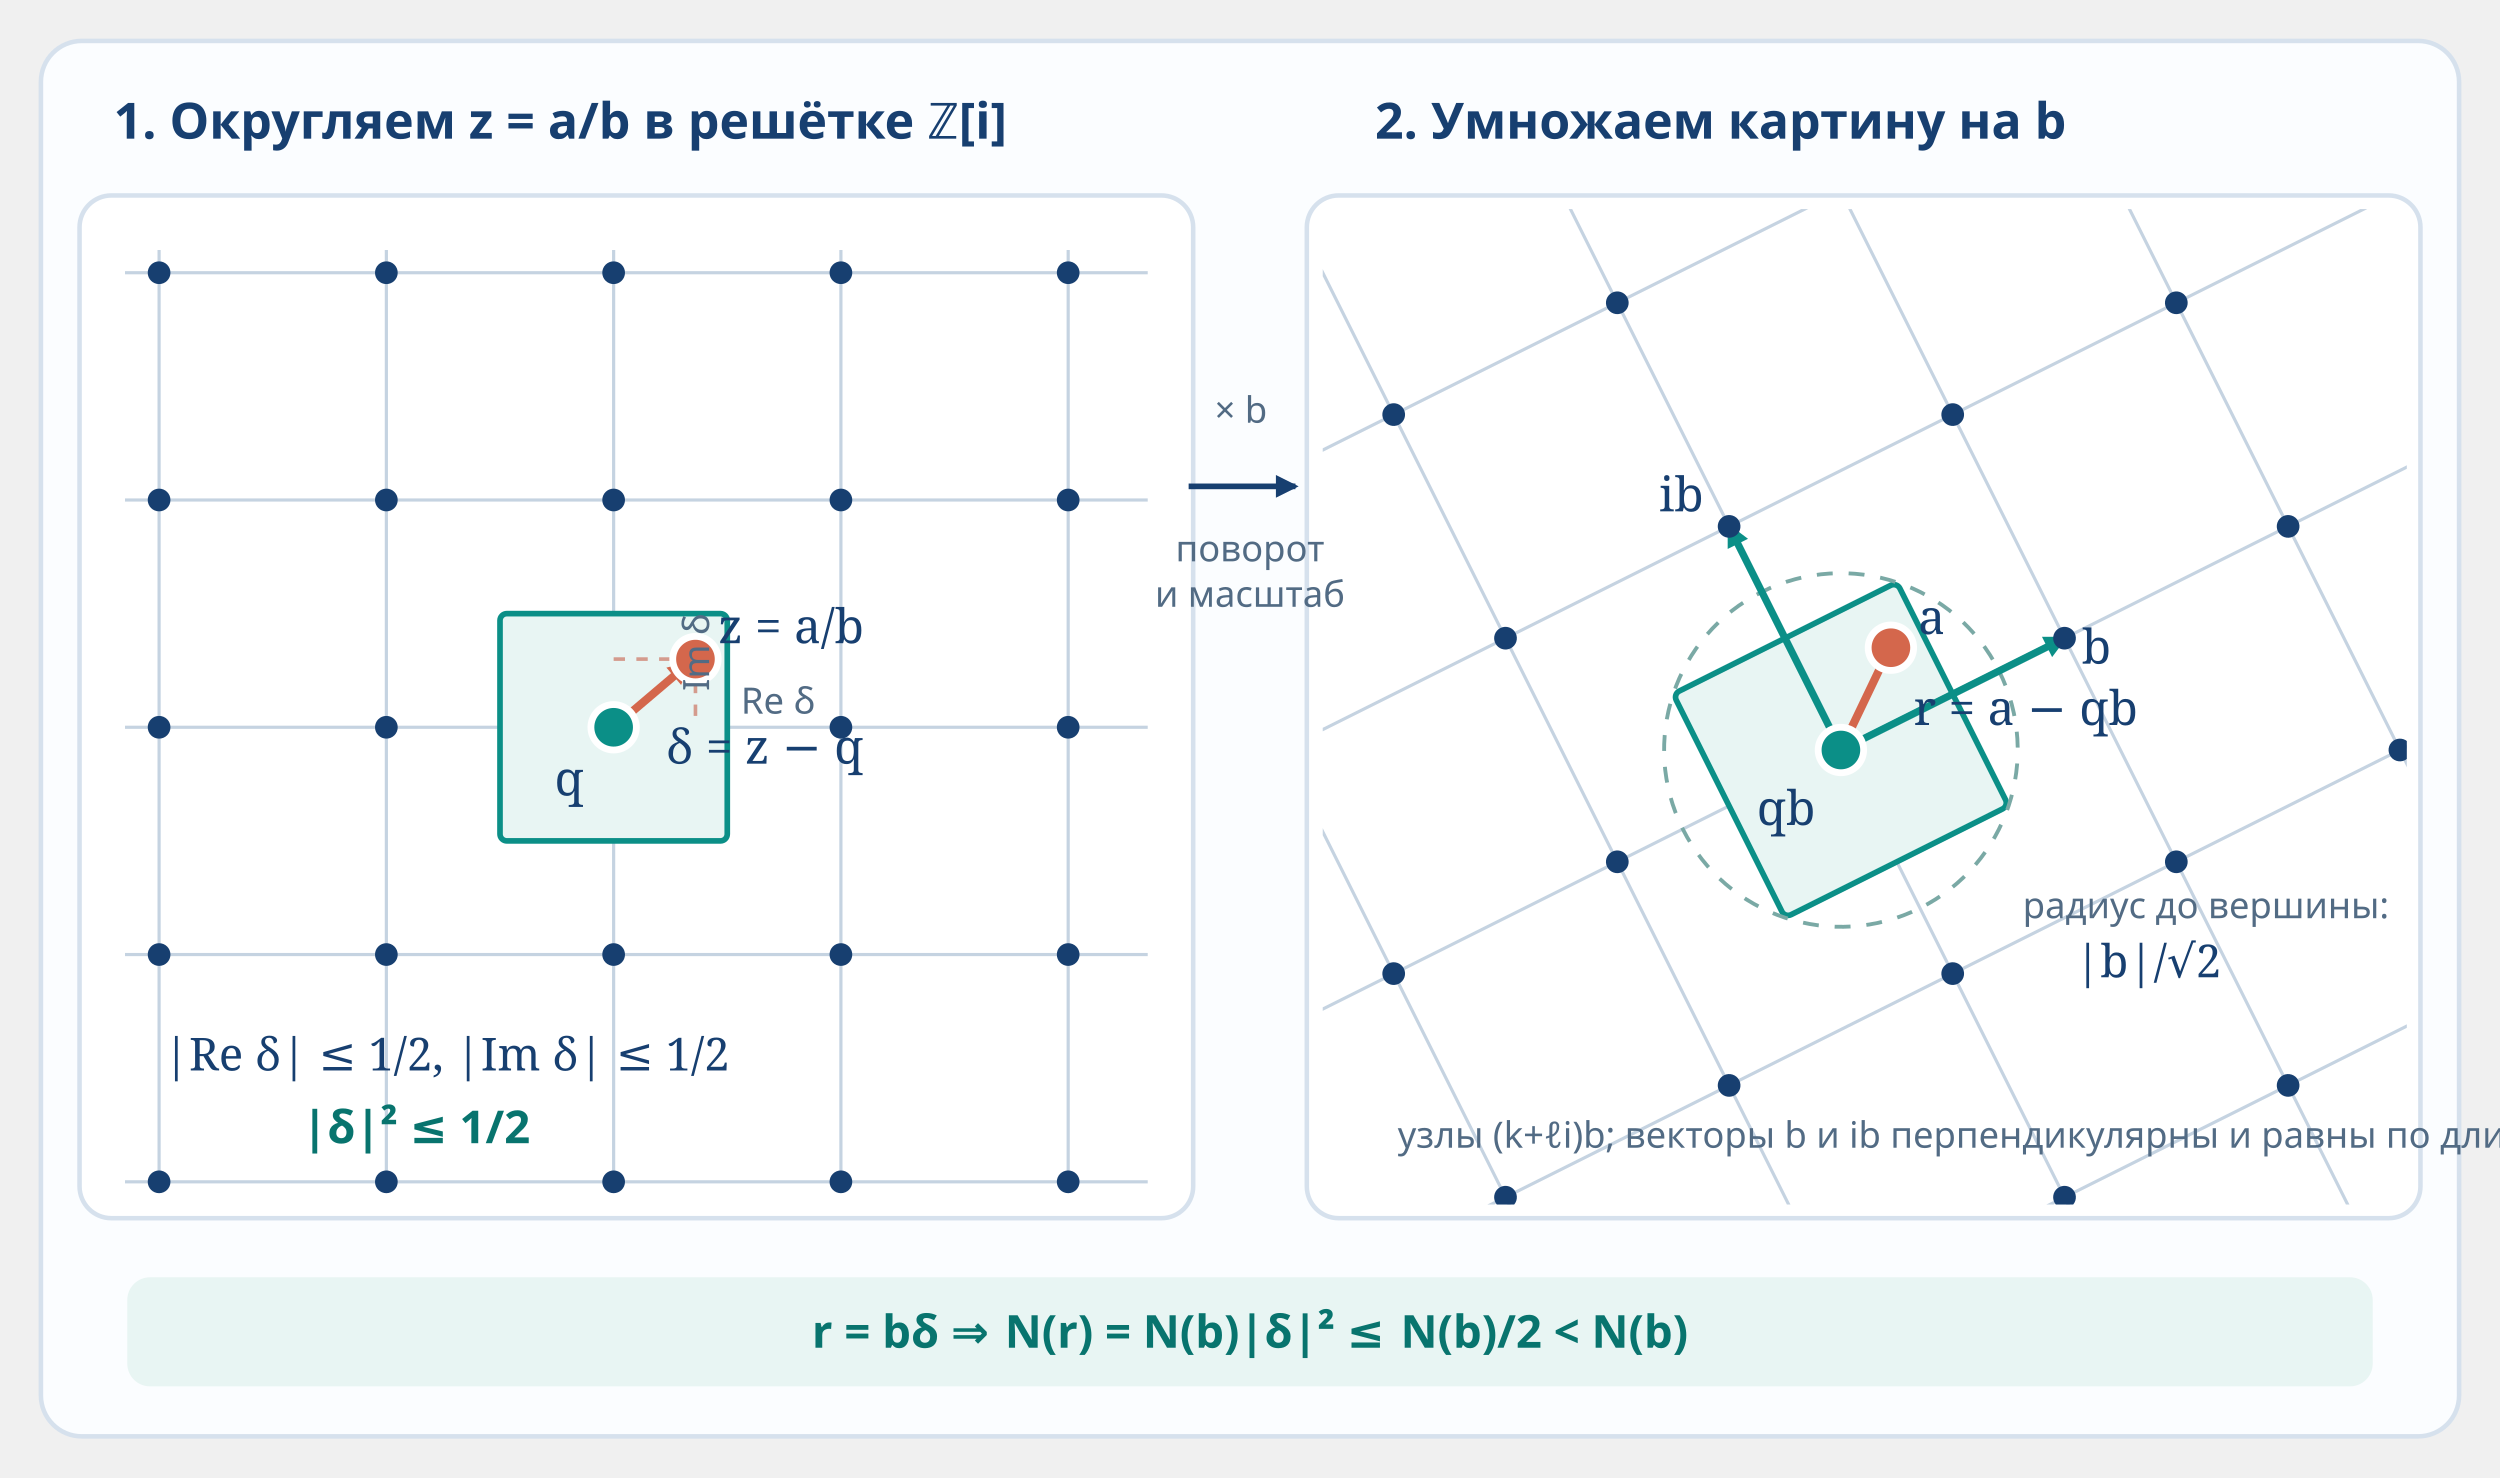
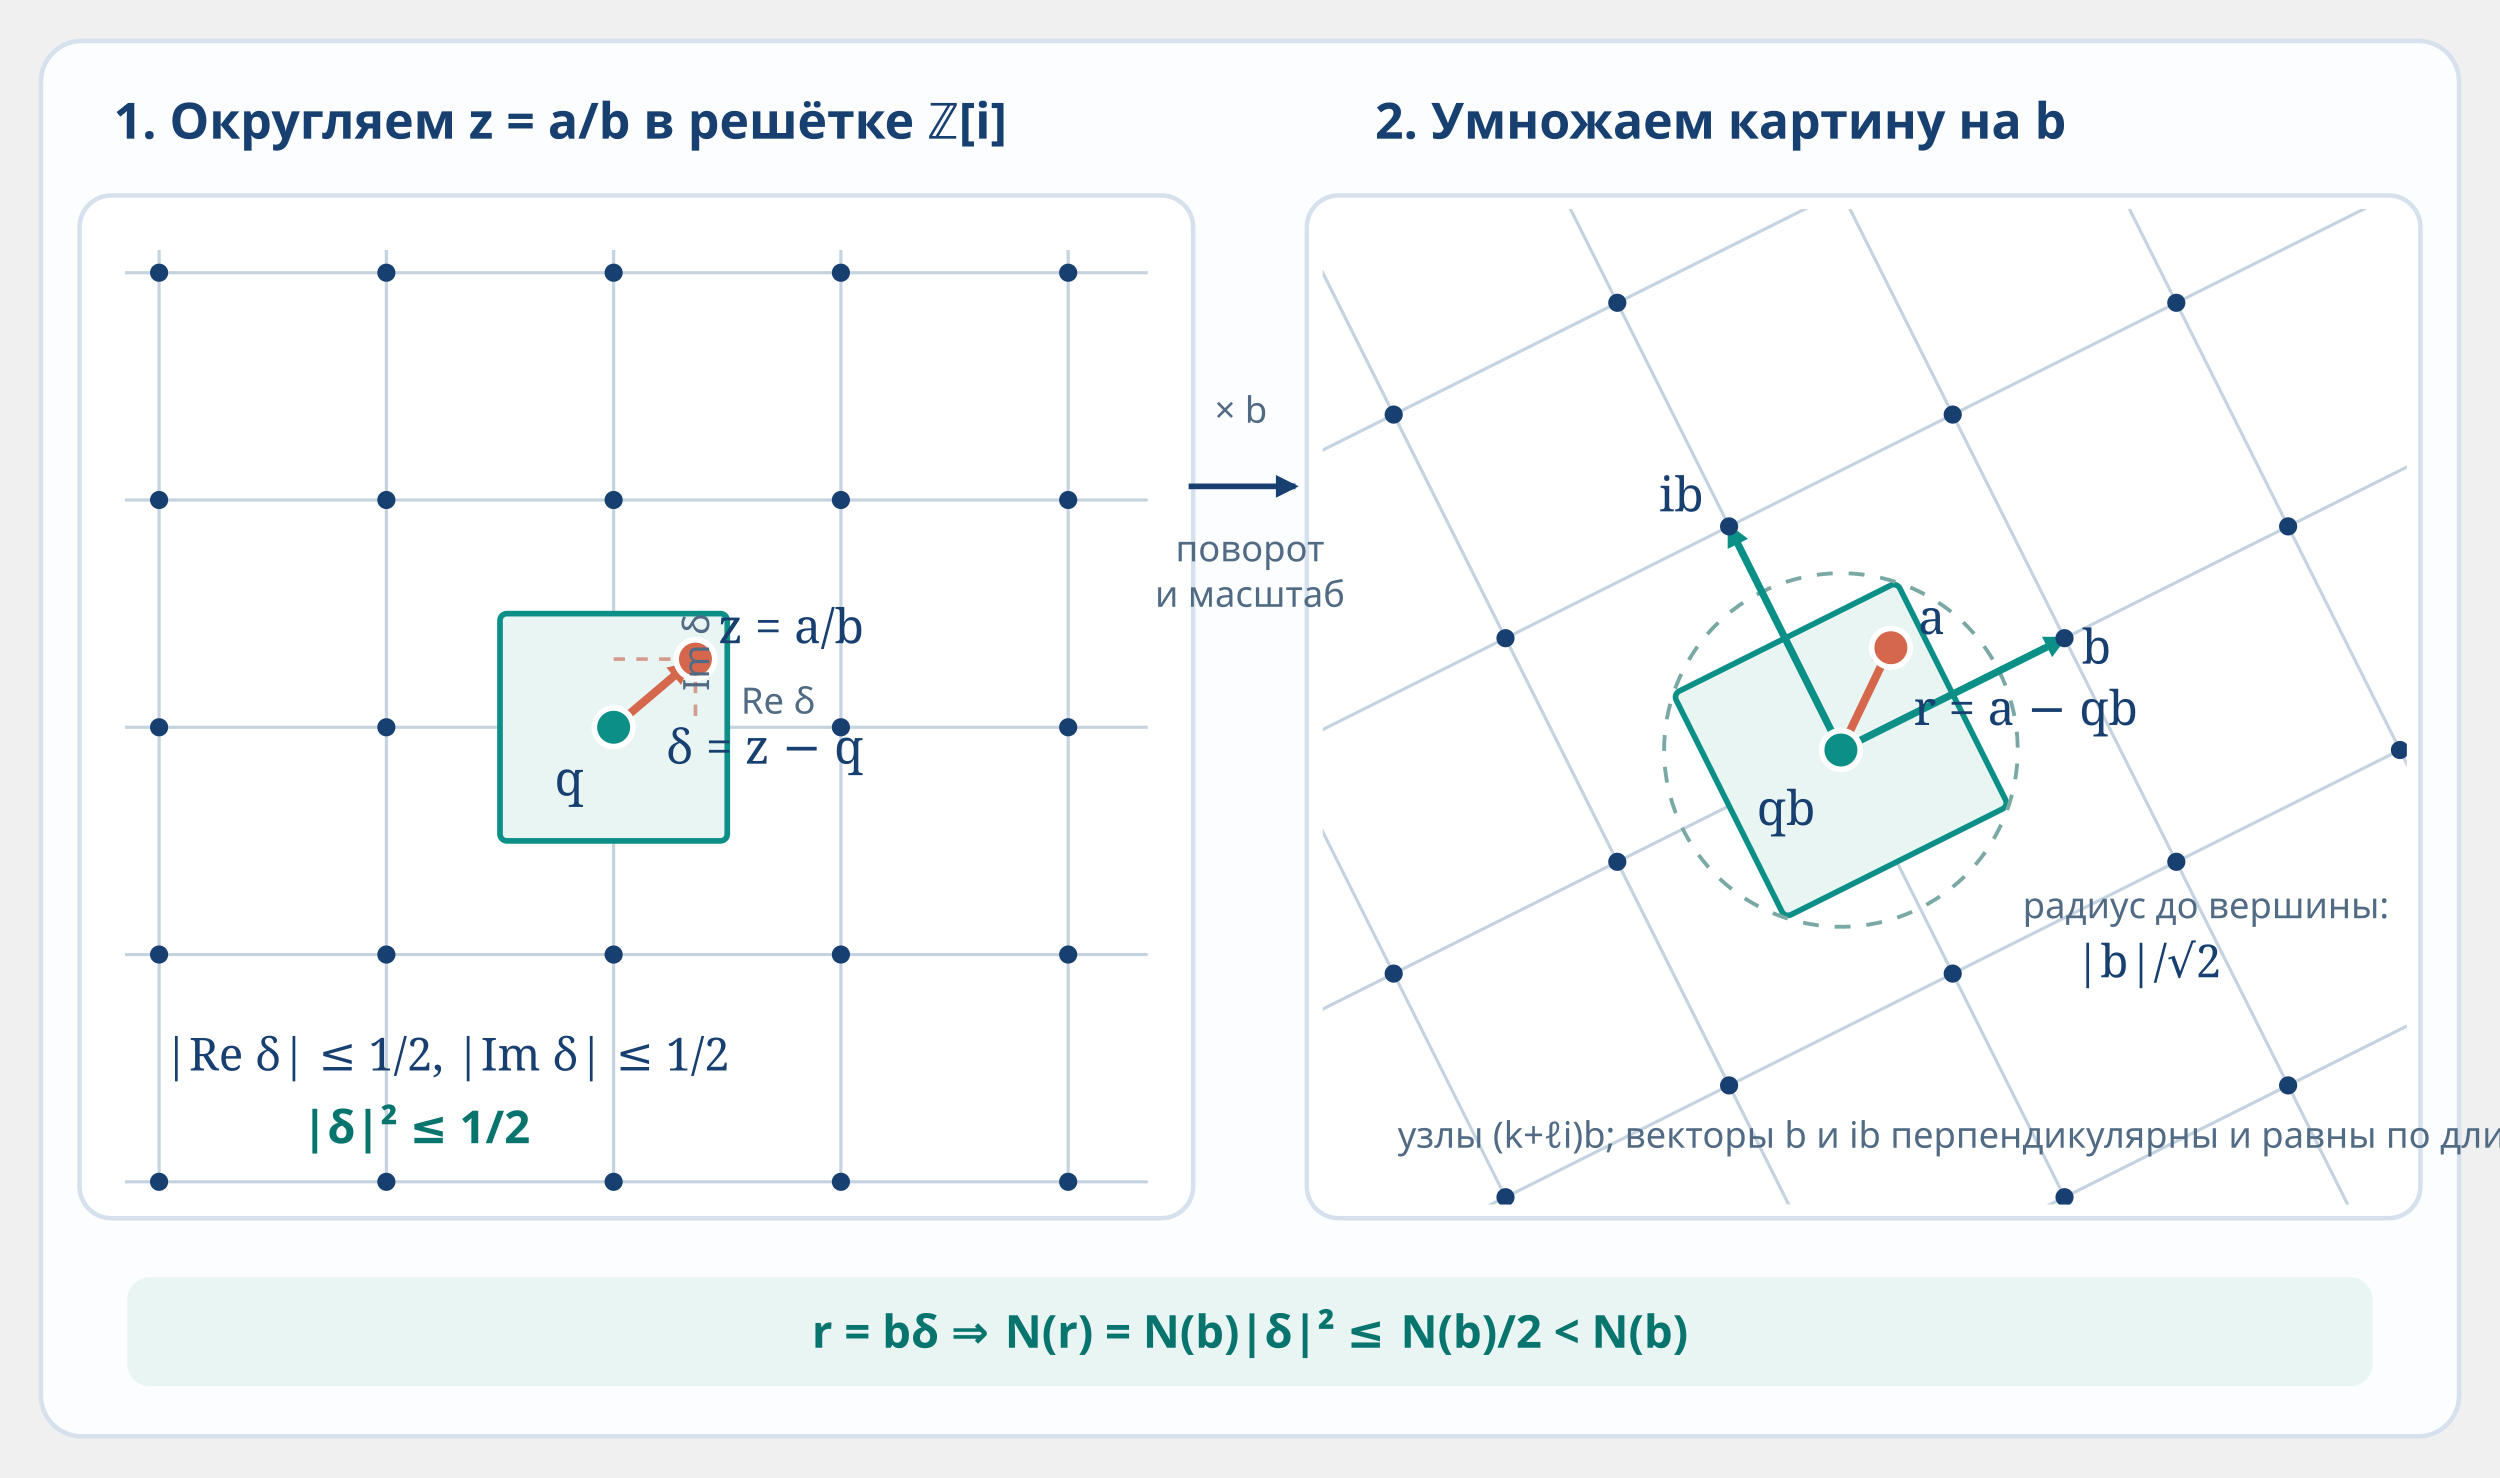
<svg xmlns="http://www.w3.org/2000/svg" viewBox="0 0 1100 650" role="img" aria-labelledby="title desc">
  <defs>
    <marker id="arrow-blue" viewBox="0 0 10 10" refX="8.6" refY="5" markerUnits="userSpaceOnUse" markerWidth="10" markerHeight="10" orient="auto">
      <path d="M0 0 10 5 0 10Z" fill="#173f70" />
    </marker>
    <marker id="arrow-teal" viewBox="0 0 10 10" refX="8.6" refY="5" markerUnits="userSpaceOnUse" markerWidth="10" markerHeight="10" orient="auto">
      <path d="M0 0 10 5 0 10Z" fill="#0b8f87" />
    </marker>
    <marker id="arrow-red" viewBox="0 0 10 10" refX="8.6" refY="5" markerUnits="userSpaceOnUse" markerWidth="10" markerHeight="10" orient="auto">
      <path d="M0 0 10 5 0 10Z" fill="#d4674c" />
    </marker>
    <clipPath id="right-clip">
      <rect x="582" y="92" width="477" height="438" rx="12" />
    </clipPath>
    <style>
      .frame{fill:#fbfdff;stroke:#d6e1ed;stroke-width:2}.panel{fill:#fff;stroke:#d6e1ed;stroke-width:2}
      .grid{stroke:#c5d3e1;stroke-width:1.4}.cell{fill:#e8f5f3;stroke:#0b8f87;stroke-width:2.5}
      .radius{fill:none;stroke:#7aa9a5;stroke-width:1.7;stroke-dasharray:7 7}.component{stroke:#d49b8d;stroke-width:1.6;stroke-dasharray:5 5}
      .basis{stroke:#0b8f87;stroke-width:3.2;marker-end:url(#arrow-teal)}.remainder{stroke:#d4674c;stroke-width:3.6;marker-end:url(#arrow-red)}
-       .flow{stroke:#173f70;stroke-width:2.5;marker-end:url(#arrow-blue)}.node{fill:#173f70}.chosen{fill:#0b8f87;stroke:#fff;stroke-width:3}.point{fill:#d4674c;stroke:#fff;stroke-width:3}
+       .flow{stroke:#173f70;stroke-width:2.5;marker-end:url(#arrow-blue)}.node{fill:#173f70}.chosen{fill:#0b8f87;stroke:#fff;stroke-width:2.5}.point{fill:#d4674c;stroke:#fff;stroke-width:2.5}
      .heading{font:700 22px system-ui,sans-serif;fill:#173f70}.label{font:21px Georgia,serif;fill:#173f70}
      .small{font:16px system-ui,sans-serif;fill:#526b84}.formula{font:20px Georgia,serif;fill:#173f70}.result{font:700 20px system-ui,sans-serif;fill:#08746e}
    </style>
  </defs>
  <rect class="frame" x="18" y="18" width="1064" height="614" rx="18" />
  <text class="heading" x="50" y="61">1. Округляем  z = a/b  в решётке ℤ[i]</text>
  <text class="heading" x="605" y="61">2. Умножаем картину на b</text>
  <rect class="panel" x="35" y="86" width="490" height="450" rx="14" />
  <rect class="panel" x="575" y="86" width="490" height="450" rx="14" />
  <g>
    <path class="grid" d="M70 110V520M170 110V520M270 110V520M370 110V520M470 110V520M55 120H505M55 220H505M55 320H505M55 420H505M55 520H505" />
    <rect class="cell" x="220" y="270" width="100" height="100" rx="3" />
    <path class="component" d="M270 290H306M306 290V320" />
    <path class="remainder" d="M270 320L303 292" />
    <g class="node">
-       <circle cx="70" cy="120" r="5" />
-       <circle cx="170" cy="120" r="5" />
-       <circle cx="270" cy="120" r="5" />
-       <circle cx="370" cy="120" r="5" />
-       <circle cx="470" cy="120" r="5" />
-       <circle cx="70" cy="220" r="5" />
-       <circle cx="170" cy="220" r="5" />
-       <circle cx="270" cy="220" r="5" />
-       <circle cx="370" cy="220" r="5" />
-       <circle cx="470" cy="220" r="5" />
-       <circle cx="70" cy="320" r="5" />
-       <circle cx="170" cy="320" r="5" />
-       <circle cx="370" cy="320" r="5" />
-       <circle cx="470" cy="320" r="5" />
-       <circle cx="70" cy="420" r="5" />
-       <circle cx="170" cy="420" r="5" />
-       <circle cx="270" cy="420" r="5" />
-       <circle cx="370" cy="420" r="5" />
-       <circle cx="470" cy="420" r="5" />
-       <circle cx="70" cy="520" r="5" />
-       <circle cx="170" cy="520" r="5" />
-       <circle cx="270" cy="520" r="5" />
-       <circle cx="370" cy="520" r="5" />
-       <circle cx="470" cy="520" r="5" />
+       <circle cx="70" cy="120" r="4" />
+       <circle cx="170" cy="120" r="4" />
+       <circle cx="270" cy="120" r="4" />
+       <circle cx="370" cy="120" r="4" />
+       <circle cx="470" cy="120" r="4" />
+       <circle cx="70" cy="220" r="4" />
+       <circle cx="170" cy="220" r="4" />
+       <circle cx="270" cy="220" r="4" />
+       <circle cx="370" cy="220" r="4" />
+       <circle cx="470" cy="220" r="4" />
+       <circle cx="70" cy="320" r="4" />
+       <circle cx="170" cy="320" r="4" />
+       <circle cx="370" cy="320" r="4" />
+       <circle cx="470" cy="320" r="4" />
+       <circle cx="70" cy="420" r="4" />
+       <circle cx="170" cy="420" r="4" />
+       <circle cx="270" cy="420" r="4" />
+       <circle cx="370" cy="420" r="4" />
+       <circle cx="470" cy="420" r="4" />
+       <circle cx="70" cy="520" r="4" />
+       <circle cx="170" cy="520" r="4" />
+       <circle cx="270" cy="520" r="4" />
+       <circle cx="370" cy="520" r="4" />
+       <circle cx="470" cy="520" r="4" />
    </g>
-     <circle class="chosen" cx="270" cy="320" r="10" />
-     <circle class="point" cx="306" cy="290" r="10" />
+     <circle class="chosen" cx="270" cy="320" r="8.5" />
+     <circle class="point" cx="306" cy="290" r="8.5" />
    <text class="label" x="244" y="350">q</text>
    <text class="label" x="316" y="283">z = a/b</text>
    <text class="label" x="293" y="336">δ = z − q</text>
    <text class="small" x="326" y="314">Re δ</text>
    <text class="small" x="312" y="304" transform="rotate(-90 312 304)">Im δ</text>
    <text class="formula" x="72" y="471">|Re δ| ≤ 1/2,   |Im δ| ≤ 1/2</text>
    <text class="result" x="133" y="503">|δ|² ≤ 1/2</text>
  </g>
  <path class="flow" d="M523 214H570" />
  <text class="small" x="546" y="186" text-anchor="middle">× b</text>
  <text class="small" x="550" y="247" text-anchor="middle">поворот</text>
  <text class="small" x="550" y="267" text-anchor="middle">и масштаб</text>
  <g clip-path="url(#right-clip)">
    <g transform="translate(810 330) rotate(-26.565)">
      <path class="grid" d="M-330 -330V330M-220 -330V330M-110 -330V330M0 -330V330M110 -330V330M220 -330V330M330 -330V330M-330 -330H330M-330 -220H330M-330 -110H330M-330 0H330M-330 110H330M-330 220H330M-330 330H330" />
      <rect class="cell" x="-55" y="-55" width="110" height="110" rx="3" />
      <circle class="radius" cx="0" cy="0" r="77.78" />
      <path class="basis" d="M0 0H110" />
      <path class="basis" d="M0 0V-110" />
      <path class="remainder" d="M0 0L39.6 -30.8" />
      <g class="node">
-         <circle cx="-220" cy="-220" r="5" />
-         <circle cx="-110" cy="-220" r="5" />
-         <circle cx="0" cy="-220" r="5" />
-         <circle cx="110" cy="-220" r="5" />
-         <circle cx="220" cy="-220" r="5" />
-         <circle cx="-220" cy="-110" r="5" />
-         <circle cx="-110" cy="-110" r="5" />
-         <circle cx="0" cy="-110" r="5" />
-         <circle cx="110" cy="-110" r="5" />
-         <circle cx="220" cy="-110" r="5" />
-         <circle cx="-220" cy="0" r="5" />
-         <circle cx="-110" cy="0" r="5" />
-         <circle cx="110" cy="0" r="5" />
-         <circle cx="220" cy="0" r="5" />
-         <circle cx="-220" cy="110" r="5" />
-         <circle cx="-110" cy="110" r="5" />
-         <circle cx="0" cy="110" r="5" />
-         <circle cx="110" cy="110" r="5" />
-         <circle cx="220" cy="110" r="5" />
-         <circle cx="-220" cy="220" r="5" />
-         <circle cx="-110" cy="220" r="5" />
-         <circle cx="0" cy="220" r="5" />
-         <circle cx="110" cy="220" r="5" />
-         <circle cx="220" cy="220" r="5" />
+         <circle cx="-220" cy="-220" r="4" />
+         <circle cx="-110" cy="-220" r="4" />
+         <circle cx="0" cy="-220" r="4" />
+         <circle cx="110" cy="-220" r="4" />
+         <circle cx="220" cy="-220" r="4" />
+         <circle cx="-220" cy="-110" r="4" />
+         <circle cx="-110" cy="-110" r="4" />
+         <circle cx="0" cy="-110" r="4" />
+         <circle cx="110" cy="-110" r="4" />
+         <circle cx="220" cy="-110" r="4" />
+         <circle cx="-220" cy="0" r="4" />
+         <circle cx="-110" cy="0" r="4" />
+         <circle cx="110" cy="0" r="4" />
+         <circle cx="220" cy="0" r="4" />
+         <circle cx="-220" cy="110" r="4" />
+         <circle cx="-110" cy="110" r="4" />
+         <circle cx="0" cy="110" r="4" />
+         <circle cx="110" cy="110" r="4" />
+         <circle cx="220" cy="110" r="4" />
+         <circle cx="-220" cy="220" r="4" />
+         <circle cx="-110" cy="220" r="4" />
+         <circle cx="0" cy="220" r="4" />
+         <circle cx="110" cy="220" r="4" />
+         <circle cx="220" cy="220" r="4" />
      </g>
    </g>
  </g>
-   <circle class="chosen" cx="810" cy="330" r="10" />
-   <circle class="point" cx="832" cy="285" r="10" />
+   <circle class="chosen" cx="810" cy="330" r="8.5" />
+   <circle class="point" cx="832" cy="285" r="8.5" />
  <text class="label" x="773" y="363">qb</text>
  <text class="label" x="844" y="279">a</text>
  <text class="label" x="842" y="319">r = a − qb</text>
  <text class="label" x="916" y="292">b</text>
  <text class="label" x="730" y="225">ib</text>
  <text class="small" x="890" y="404">радиус до вершины:</text>
  <text class="formula" x="913" y="430">|b|/√2</text>
  <text class="small" x="615" y="505">узлы (k+ℓi)b; векторы b и ib перпендикулярны и равны по длине</text>
  <rect x="56" y="562" width="988" height="48" rx="10" fill="#e8f5f3" />
  <text class="result" x="550" y="593" text-anchor="middle">r = bδ   ⇒   N(r) = N(b)|δ|² ≤ N(b)/2 &lt; N(b)</text>
</svg>
